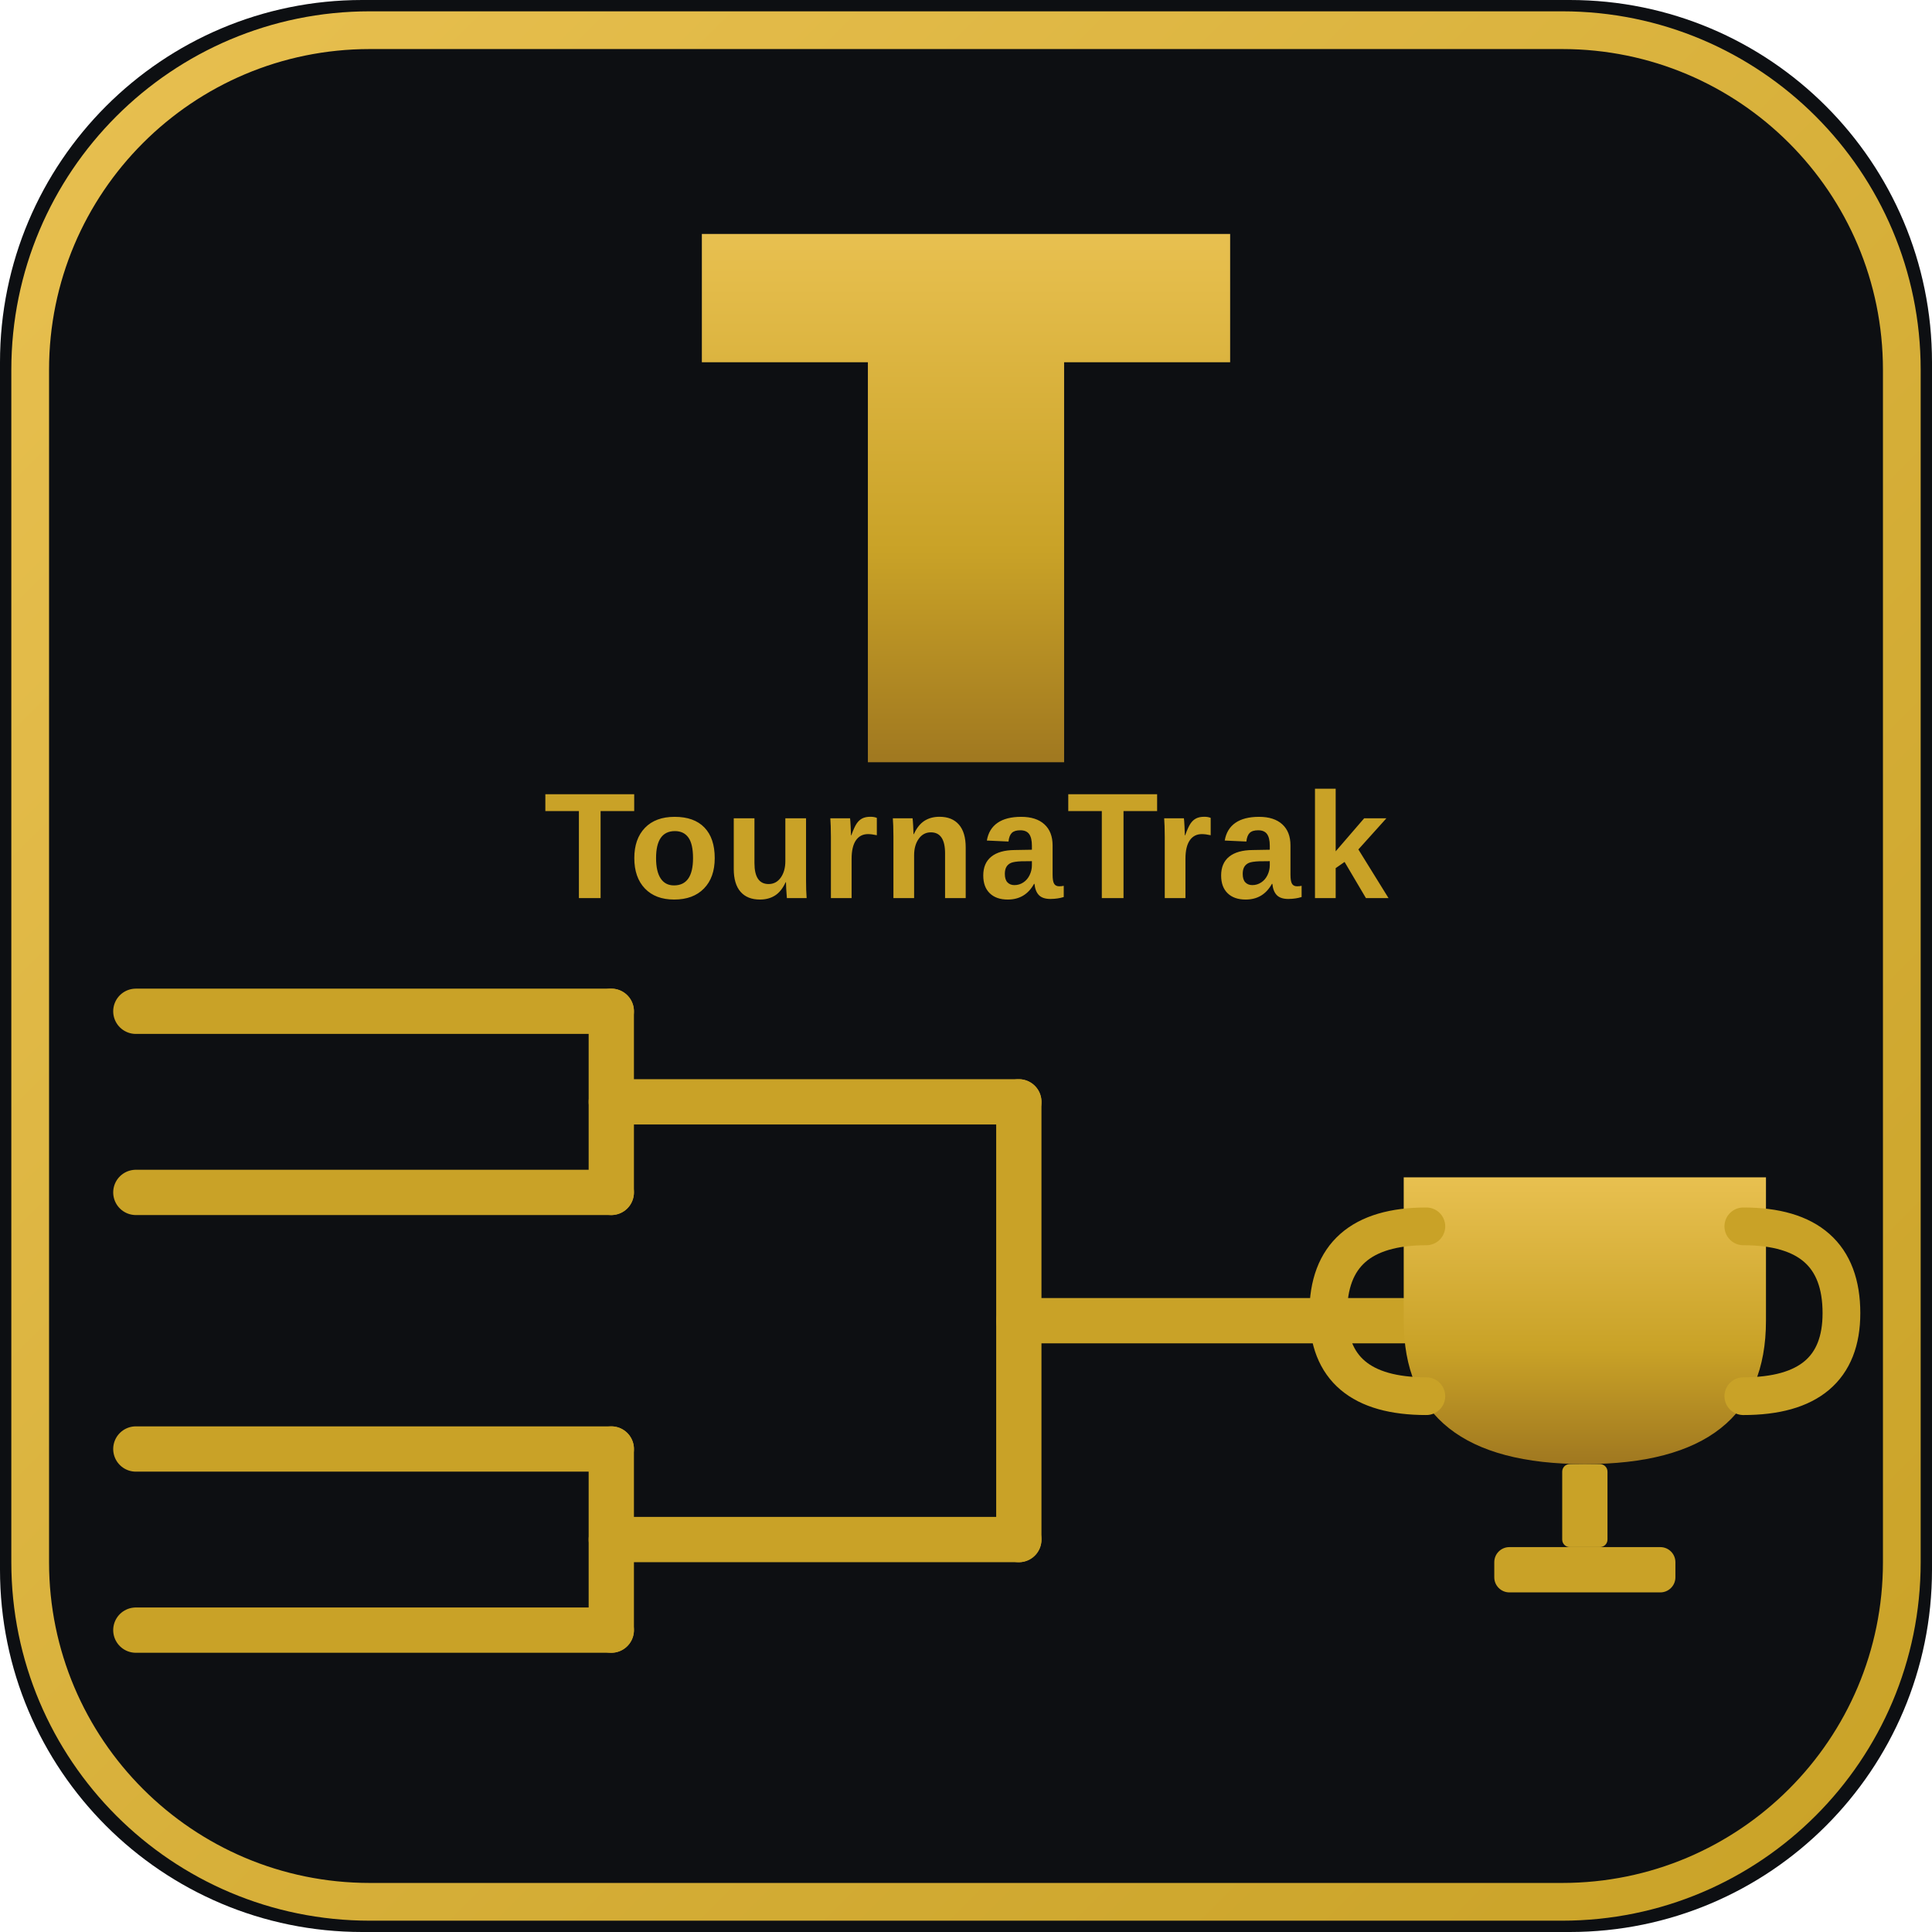
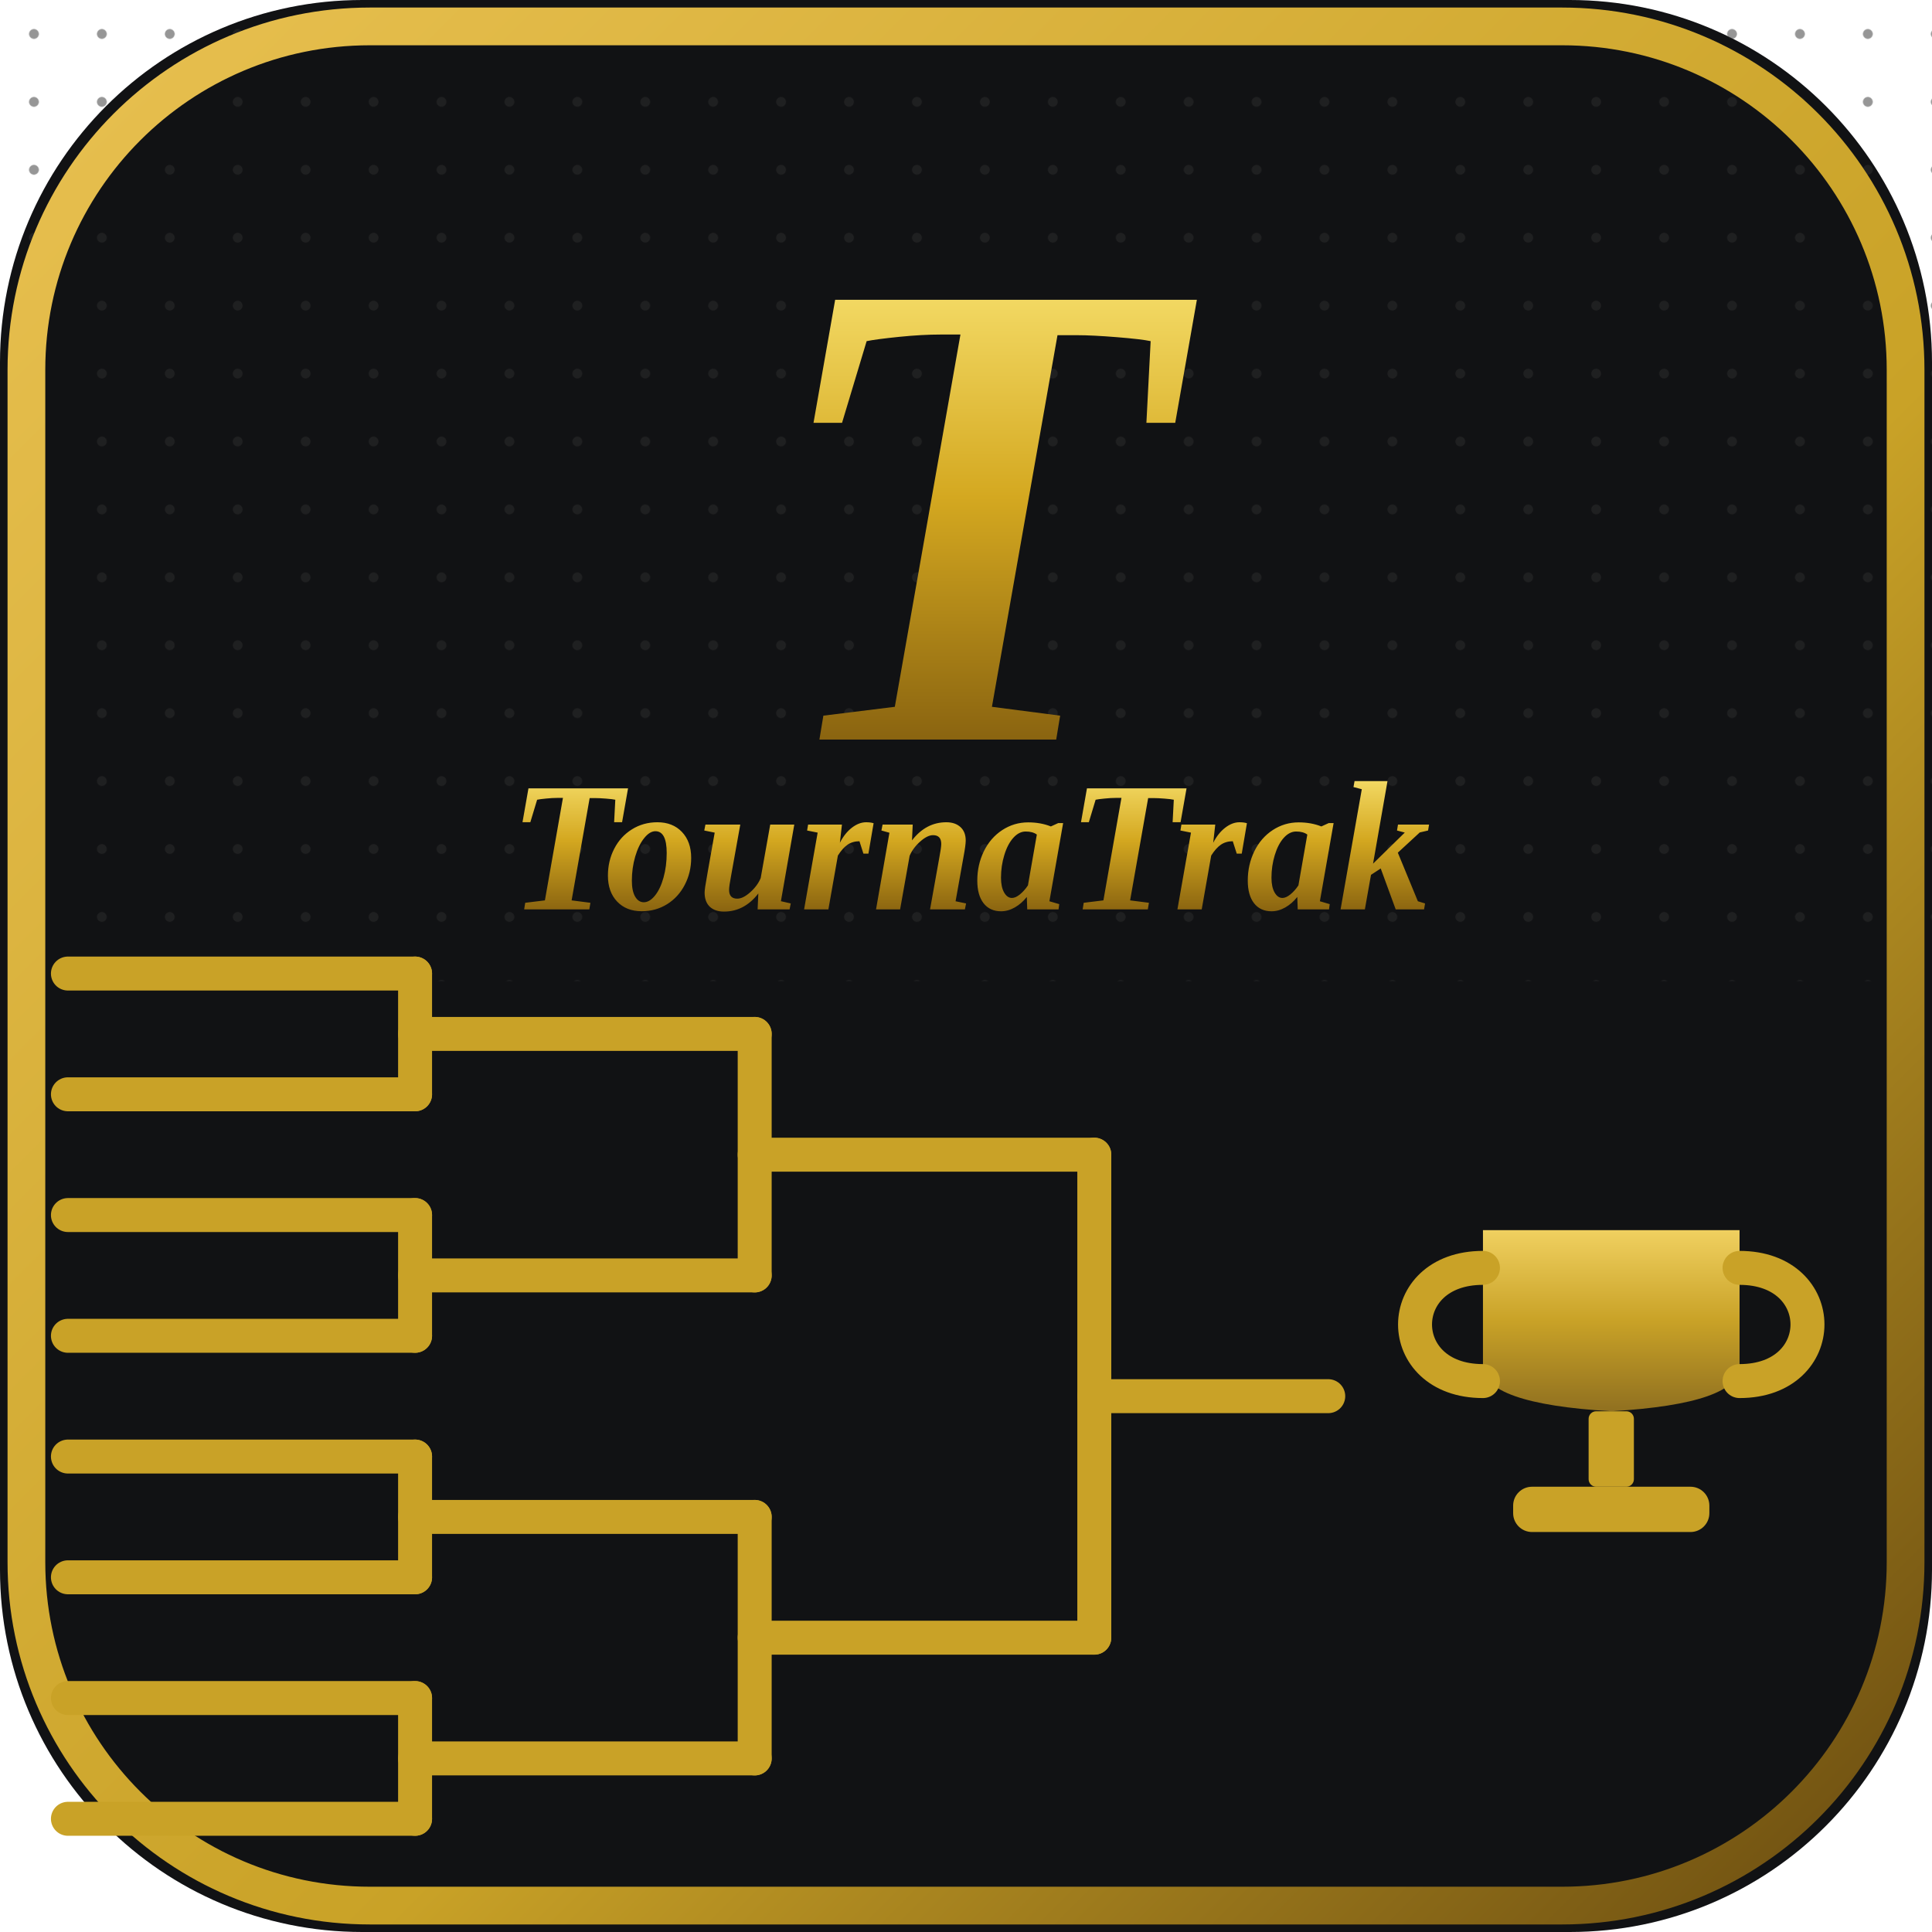
- <svg xmlns="http://www.w3.org/2000/svg" viewBox="0 0 512 512" width="512" height="512">
+ <svg xmlns="http://www.w3.org/2000/svg" viewBox="0 0 512 512">
  <defs>
    <linearGradient id="gold" x1="0" y1="0" x2="0" y2="1">
+       <stop offset="0%" stop-color="#f0d060" />
+       <stop offset="50%" stop-color="#c9a227" />
+       <stop offset="100%" stop-color="#907020" />
+     </linearGradient>
+     <linearGradient id="border" x1="0" y1="0" x2="1" y2="1">
      <stop offset="0%" stop-color="#e8c050" />
      <stop offset="60%" stop-color="#c9a227" />
-       <stop offset="100%" stop-color="#a07820" />
+       <stop offset="100%" stop-color="#6a4c10" />
    </linearGradient>
-     <linearGradient id="goldBorder" x1="0" y1="0" x2="1" y2="1">
-       <stop offset="0%" stop-color="#e8c050" />
-       <stop offset="100%" stop-color="#c9a227" />
+     <linearGradient id="textG" x1="0" y1="0" x2="0" y2="1">
+       <stop offset="0%" stop-color="#f2d862" />
+       <stop offset="45%" stop-color="#d4a820" />
+       <stop offset="100%" stop-color="#8a6410" />
    </linearGradient>
+     <pattern id="dots" x="0" y="0" width="18" height="18" patternUnits="userSpaceOnUse">
+       <circle cx="9" cy="9" r="1.3" fill="#2d2d2d" />
+     </pattern>
  </defs>
-   <rect width="512" height="512" rx="96" fill="#0d0f12" />
-   <rect x="8" y="8" width="496" height="496" rx="90" fill="none" stroke="url(#goldBorder)" stroke-width="10" />
-   <path d="M 186,62 L 326,62 L 326,96 L 282,96 L 282,202 L 230,202 L 230,96 L 186,96 Z" fill="url(#gold)" />
-   <text x="256" y="238" font-family="Arial, Helvetica, sans-serif" font-size="40" font-weight="700" fill="#c9a227" text-anchor="middle" letter-spacing="1">TournaTrak</text>
-   <line x1="36" y1="268" x2="162" y2="268" stroke="#c9a227" stroke-width="12" stroke-linecap="round" />
-   <line x1="36" y1="316" x2="162" y2="316" stroke="#c9a227" stroke-width="12" stroke-linecap="round" />
-   <line x1="162" y1="268" x2="162" y2="316" stroke="#c9a227" stroke-width="12" stroke-linecap="round" />
-   <line x1="162" y1="292" x2="270" y2="292" stroke="#c9a227" stroke-width="12" stroke-linecap="round" />
-   <line x1="36" y1="384" x2="162" y2="384" stroke="#c9a227" stroke-width="12" stroke-linecap="round" />
-   <line x1="36" y1="432" x2="162" y2="432" stroke="#c9a227" stroke-width="12" stroke-linecap="round" />
-   <line x1="162" y1="384" x2="162" y2="432" stroke="#c9a227" stroke-width="12" stroke-linecap="round" />
-   <line x1="162" y1="408" x2="270" y2="408" stroke="#c9a227" stroke-width="12" stroke-linecap="round" />
-   <line x1="270" y1="292" x2="270" y2="408" stroke="#c9a227" stroke-width="12" stroke-linecap="round" />
-   <line x1="270" y1="350" x2="372" y2="350" stroke="#c9a227" stroke-width="12" stroke-linecap="round" />
-   <path d="M 372,312 L 372,350 Q 372,388 420,388 Q 468,388 468,350 L 468,312 Z" fill="url(#gold)" />
-   <path d="M 378,325 Q 352,325 352,348 Q 352,370 378,370" fill="none" stroke="#c9a227" stroke-width="10" stroke-linecap="round" />
-   <path d="M 462,325 Q 488,325 488,348 Q 488,370 462,370" fill="none" stroke="#c9a227" stroke-width="10" stroke-linecap="round" />
-   <rect x="414" y="388" width="12" height="22" fill="#c9a227" rx="2" />
-   <rect x="396" y="410" width="48" height="12" fill="#c9a227" rx="4" />
+   <rect width="512" height="512" rx="96" fill="#111214" />
+   <rect x="0" y="0" width="512" height="260" rx="0" fill="url(#dots)" opacity="0.5" clip-path="inset(0 0 0 0 round 96px)" />
+   <rect x="7" y="7" width="498" height="498" rx="91" fill="none" stroke="url(#border)" stroke-width="10" />
+   <text x="257" y="196" font-family="Georgia, 'Times New Roman', serif" font-style="italic" font-size="178" font-weight="900" fill="url(#textG)" text-anchor="middle">T</text>
+   <text x="257" y="241" font-family="Georgia, 'Times New Roman', serif" font-style="italic" font-size="49" font-weight="700" fill="url(#textG)" text-anchor="middle">TournaTrak</text>
+   <g stroke="#c9a227" stroke-width="9" stroke-linecap="round" fill="none">
+     <line x1="18" y1="258" x2="110" y2="258" />
+     <line x1="18" y1="290" x2="110" y2="290" />
+     <line x1="110" y1="258" x2="110" y2="290" />
+     <line x1="110" y1="274" x2="200" y2="274" />
+     <line x1="18" y1="322" x2="110" y2="322" />
+     <line x1="18" y1="354" x2="110" y2="354" />
+     <line x1="110" y1="322" x2="110" y2="354" />
+     <line x1="110" y1="338" x2="200" y2="338" />
+     <line x1="18" y1="386" x2="110" y2="386" />
+     <line x1="18" y1="418" x2="110" y2="418" />
+     <line x1="110" y1="386" x2="110" y2="418" />
+     <line x1="110" y1="402" x2="200" y2="402" />
+     <line x1="18" y1="450" x2="110" y2="450" />
+     <line x1="18" y1="482" x2="110" y2="482" />
+     <line x1="110" y1="450" x2="110" y2="482" />
+     <line x1="110" y1="466" x2="200" y2="466" />
+     <line x1="200" y1="274" x2="200" y2="338" />
+     <line x1="200" y1="306" x2="290" y2="306" />
+     <line x1="200" y1="402" x2="200" y2="466" />
+     <line x1="200" y1="434" x2="290" y2="434" />
+     <line x1="290" y1="306" x2="290" y2="434" />
+     <line x1="290" y1="370" x2="352" y2="370" />
+   </g>
+   <path d="M 393,326 L 461,326 L 461,362            Q 461,372 427,374            Q 393,372 393,362 Z" fill="url(#gold)" />
+   <path d="M 393,336 C 369,336 369,366 393,366" fill="none" stroke="#c9a227" stroke-width="9" stroke-linecap="round" />
+   <path d="M 461,336 C 485,336 485,366 461,366" fill="none" stroke="#c9a227" stroke-width="9" stroke-linecap="round" />
+   <rect x="421" y="374" width="12" height="20" fill="#c9a227" rx="2" />
+   <rect x="401" y="394" width="52" height="12" fill="#c9a227" rx="5" />
</svg>
